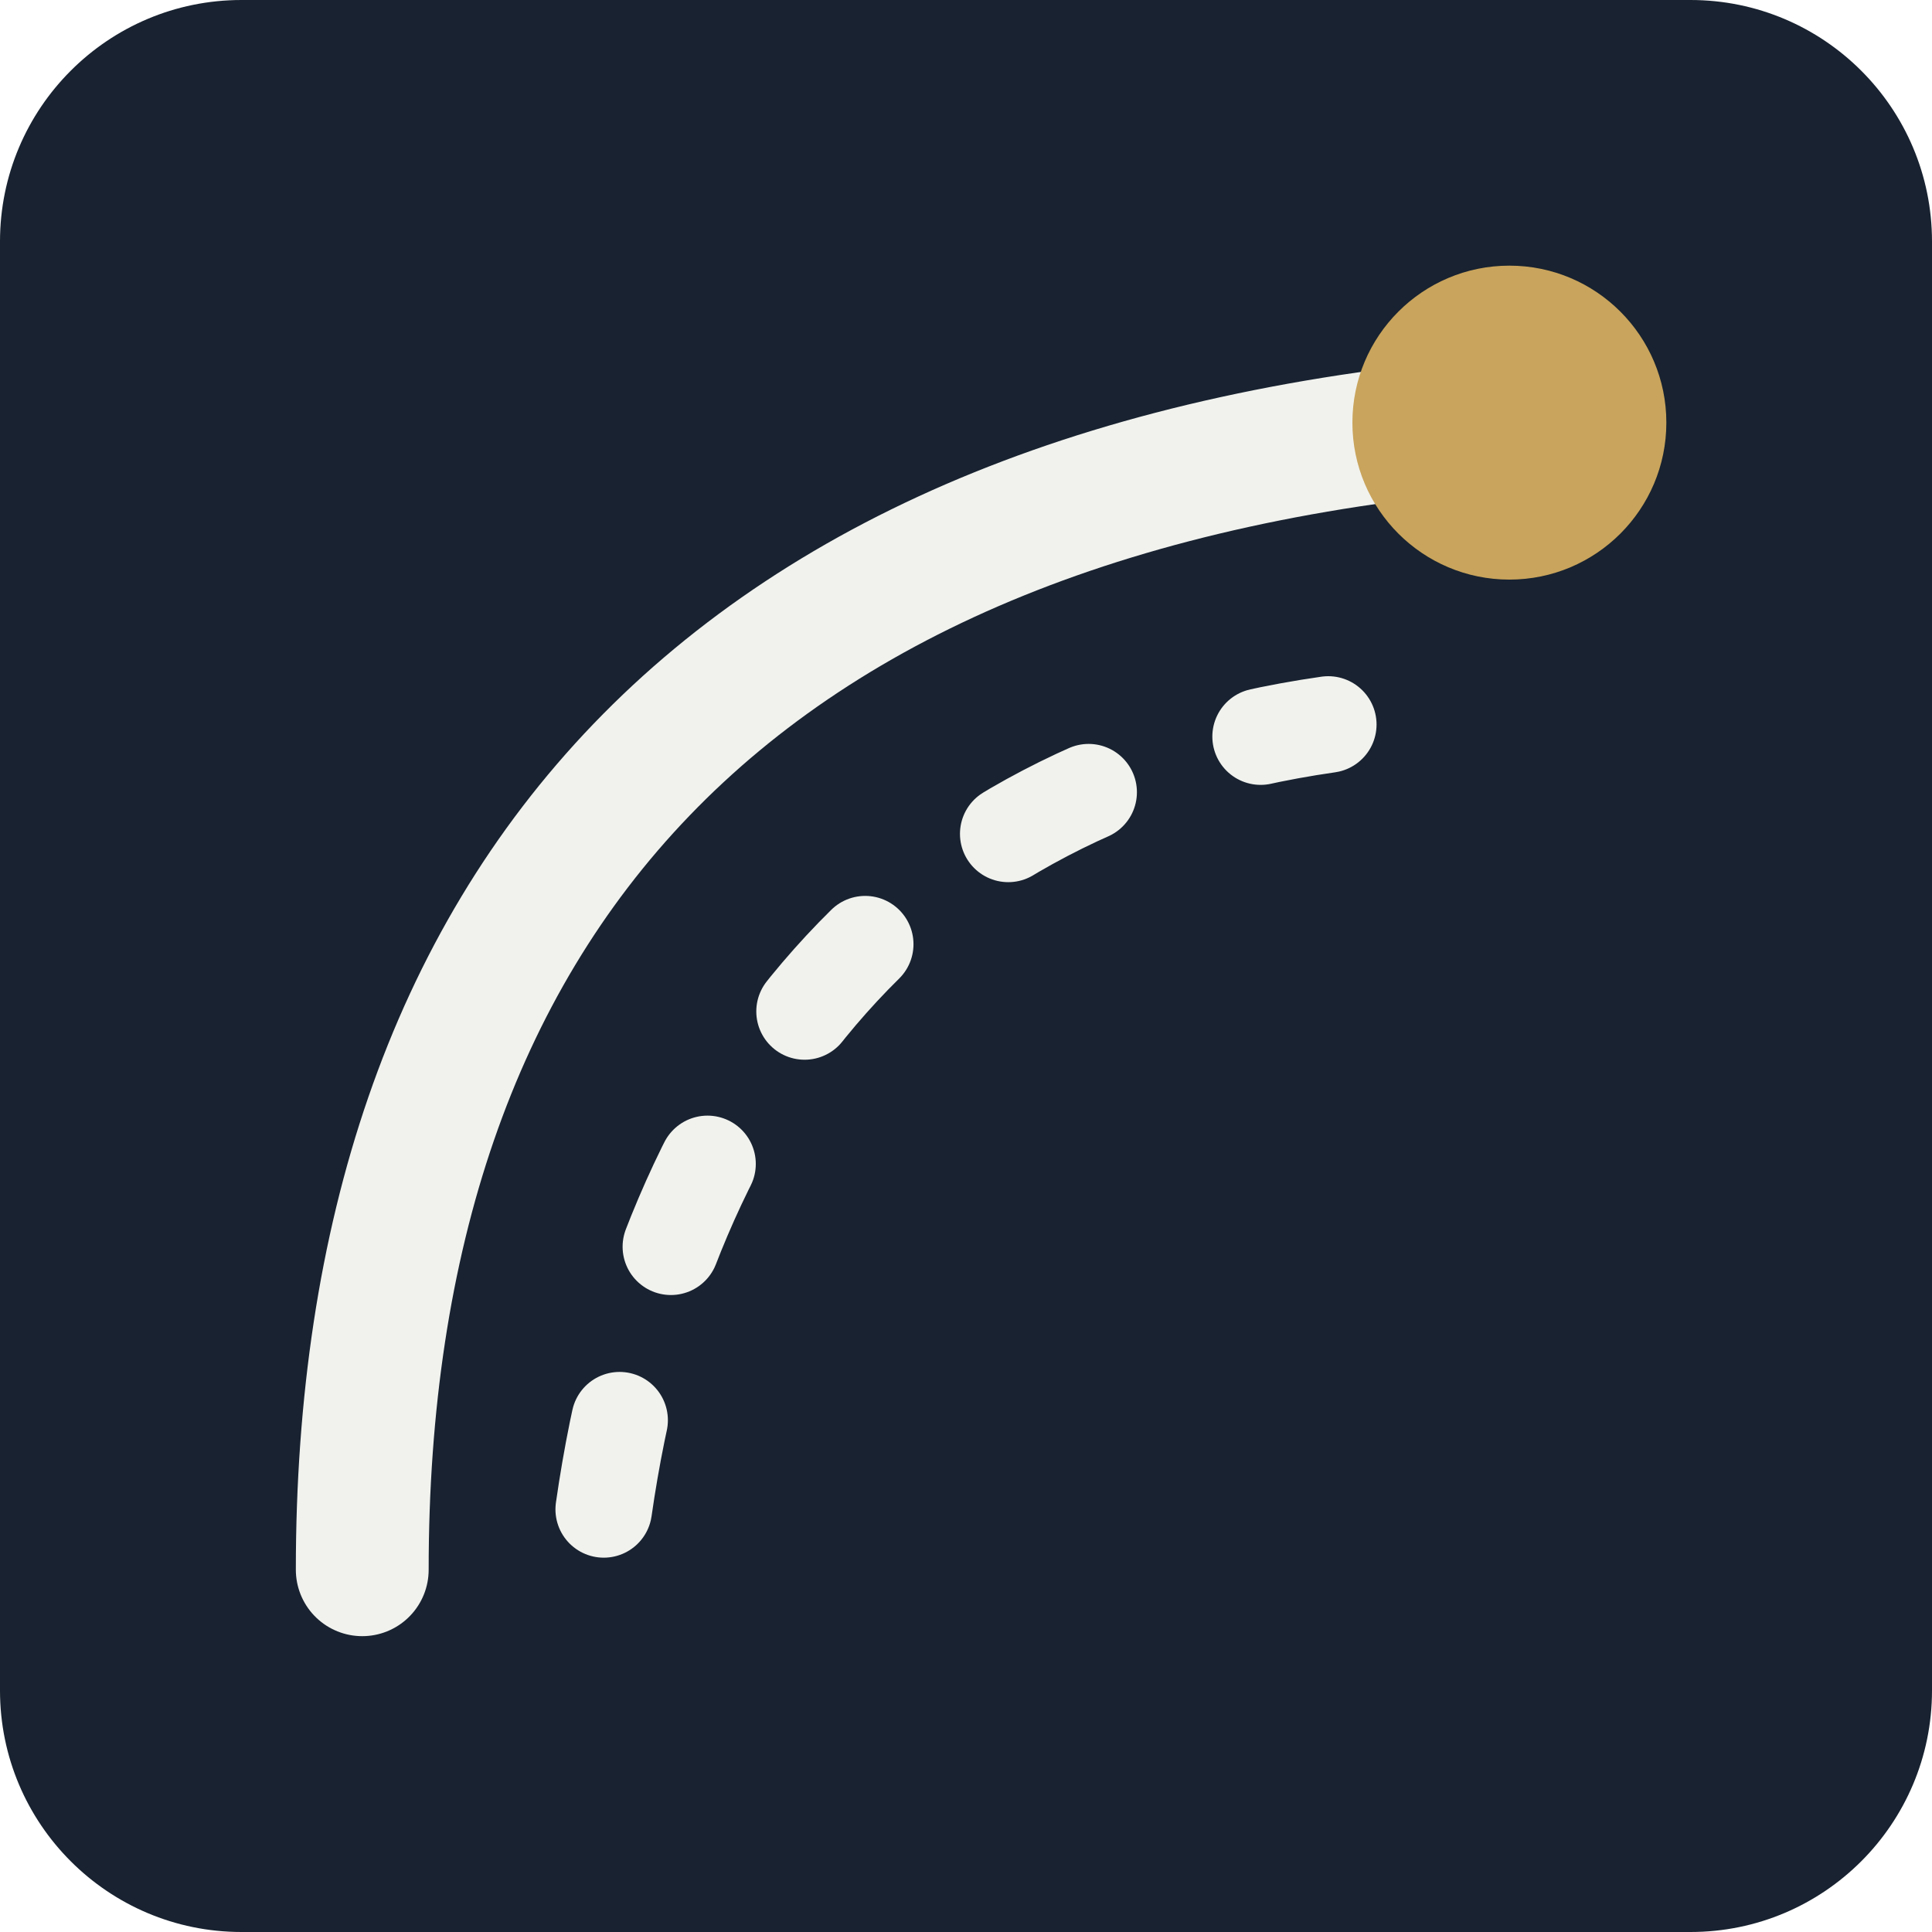
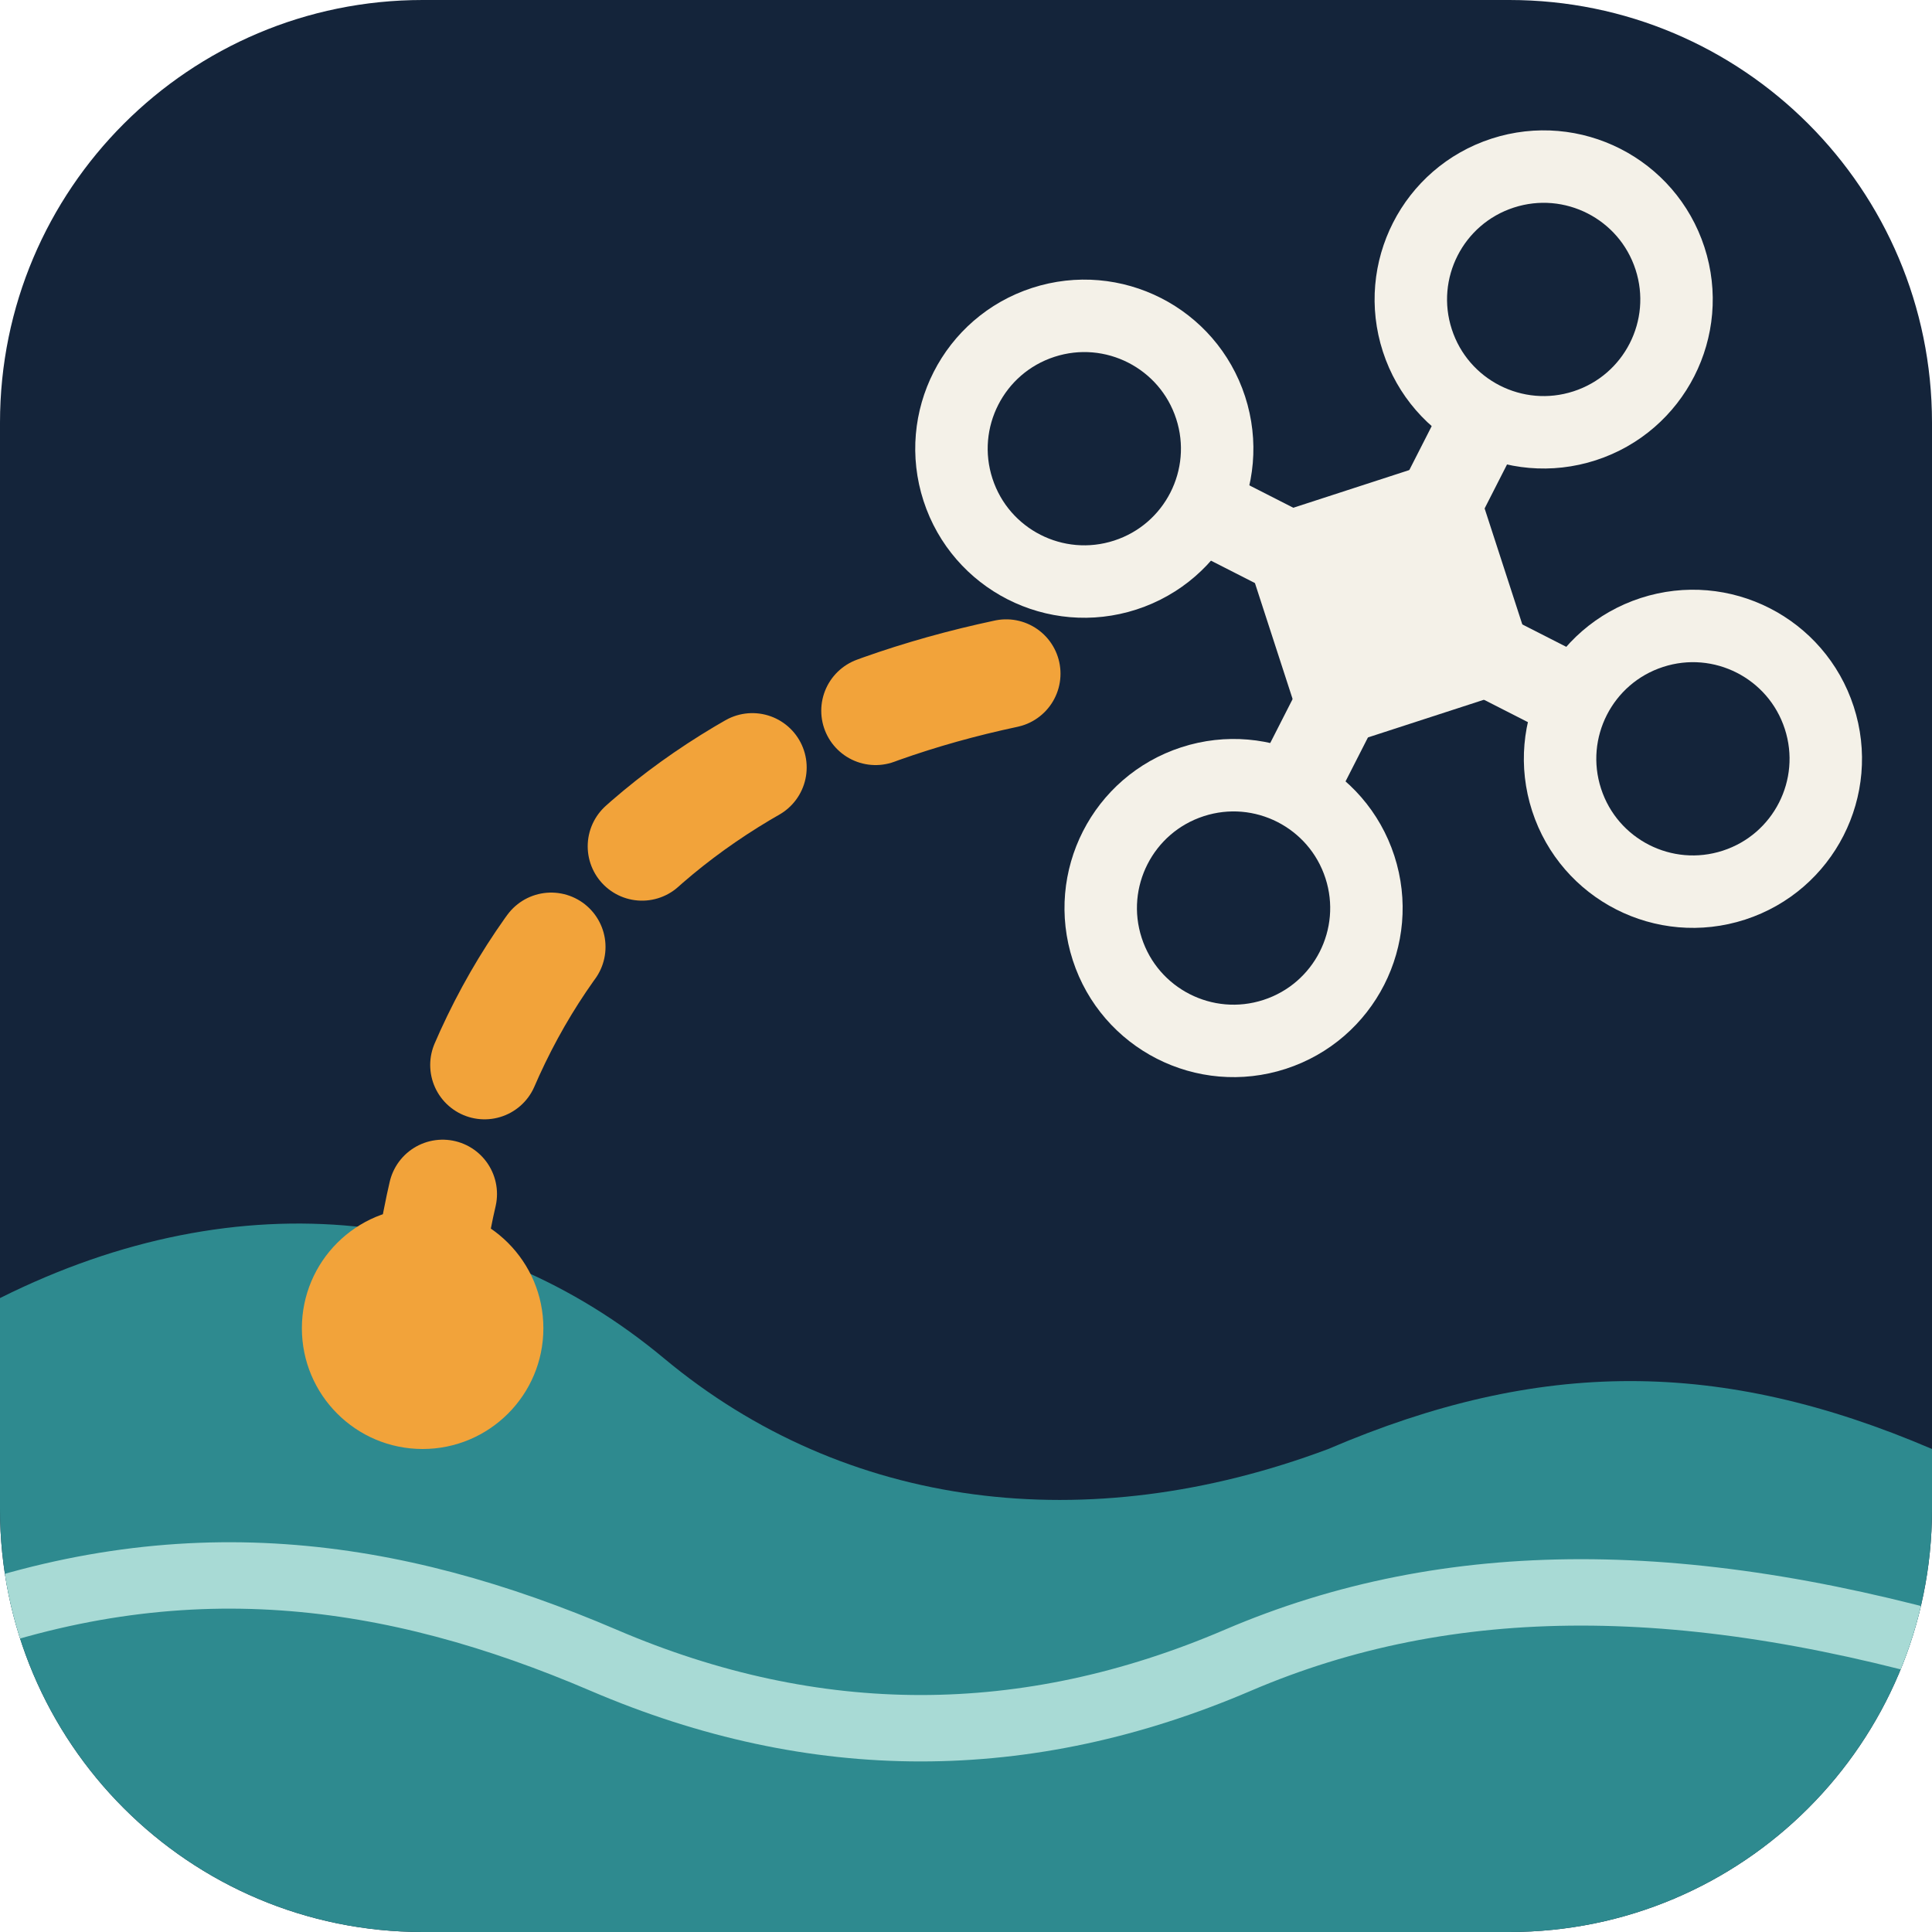
- <svg xmlns="http://www.w3.org/2000/svg" viewBox="0 0 32 32">
-   <rect width="32" height="32" rx="4" fill="#182230" />
-   <path d="M6 26C6 15 12 8 25 7" fill="none" stroke="#F1F2EE" stroke-width="2.2" stroke-linecap="round" />
-   <path d="M10 25C11 18 15 13 22 12" fill="none" stroke="#F1F2EE" stroke-width="1.6" stroke-linecap="round" stroke-dasharray="1.5 3" />
-   <circle cx="25" cy="7" r="2.6" fill="#C9A45C" />
+ <svg xmlns="http://www.w3.org/2000/svg" viewBox="0 0 64 64">
+   <defs>
+     <clipPath id="tile">
+       <rect width="64" height="64" rx="14" />
+     </clipPath>
+   </defs>
+   <g clip-path="url(#tile)">
+     <rect width="64" height="64" fill="#14243A" />
+     <path d="M0 43C8 39 16 40 22 45c6 5 14 6 22 3 7-3 13-3 20 0v16H0z" fill="#2E8A8F" />
+     <path d="M-2 54c8-3 15-2 22 1s14 3 21 0 15-3 25 0" fill="none" stroke="#A8DAD5" stroke-width="2.2" stroke-linecap="round" />
+     <path d="M14 44C15 31 23 24 35 22" fill="none" stroke="#F2A33A" stroke-width="3.6" stroke-linecap="round" stroke-dasharray="4.5 4.5" />
+     <circle cx="14" cy="44" r="4" fill="#F2A33A" />
+     <g transform="translate(46 20) rotate(-18)">
+       <path d="M-8-8 8 8M8-8-8 8" stroke="#F4F1E8" stroke-width="2.8" stroke-linecap="round" />
+       <g fill="#14243A" stroke="#F4F1E8" stroke-width="2.4">
+         <circle cx="-8" cy="-8" r="4.4" />
+         <circle cx="8" cy="-8" r="4.4" />
+         <circle cx="-8" cy="8" r="4.4" />
+         <circle cx="8" cy="8" r="4.4" />
+       </g>
+       <rect x="-4" y="-4" width="8" height="8" rx="2" fill="#F4F1E8" />
+     </g>
+   </g>
</svg>
